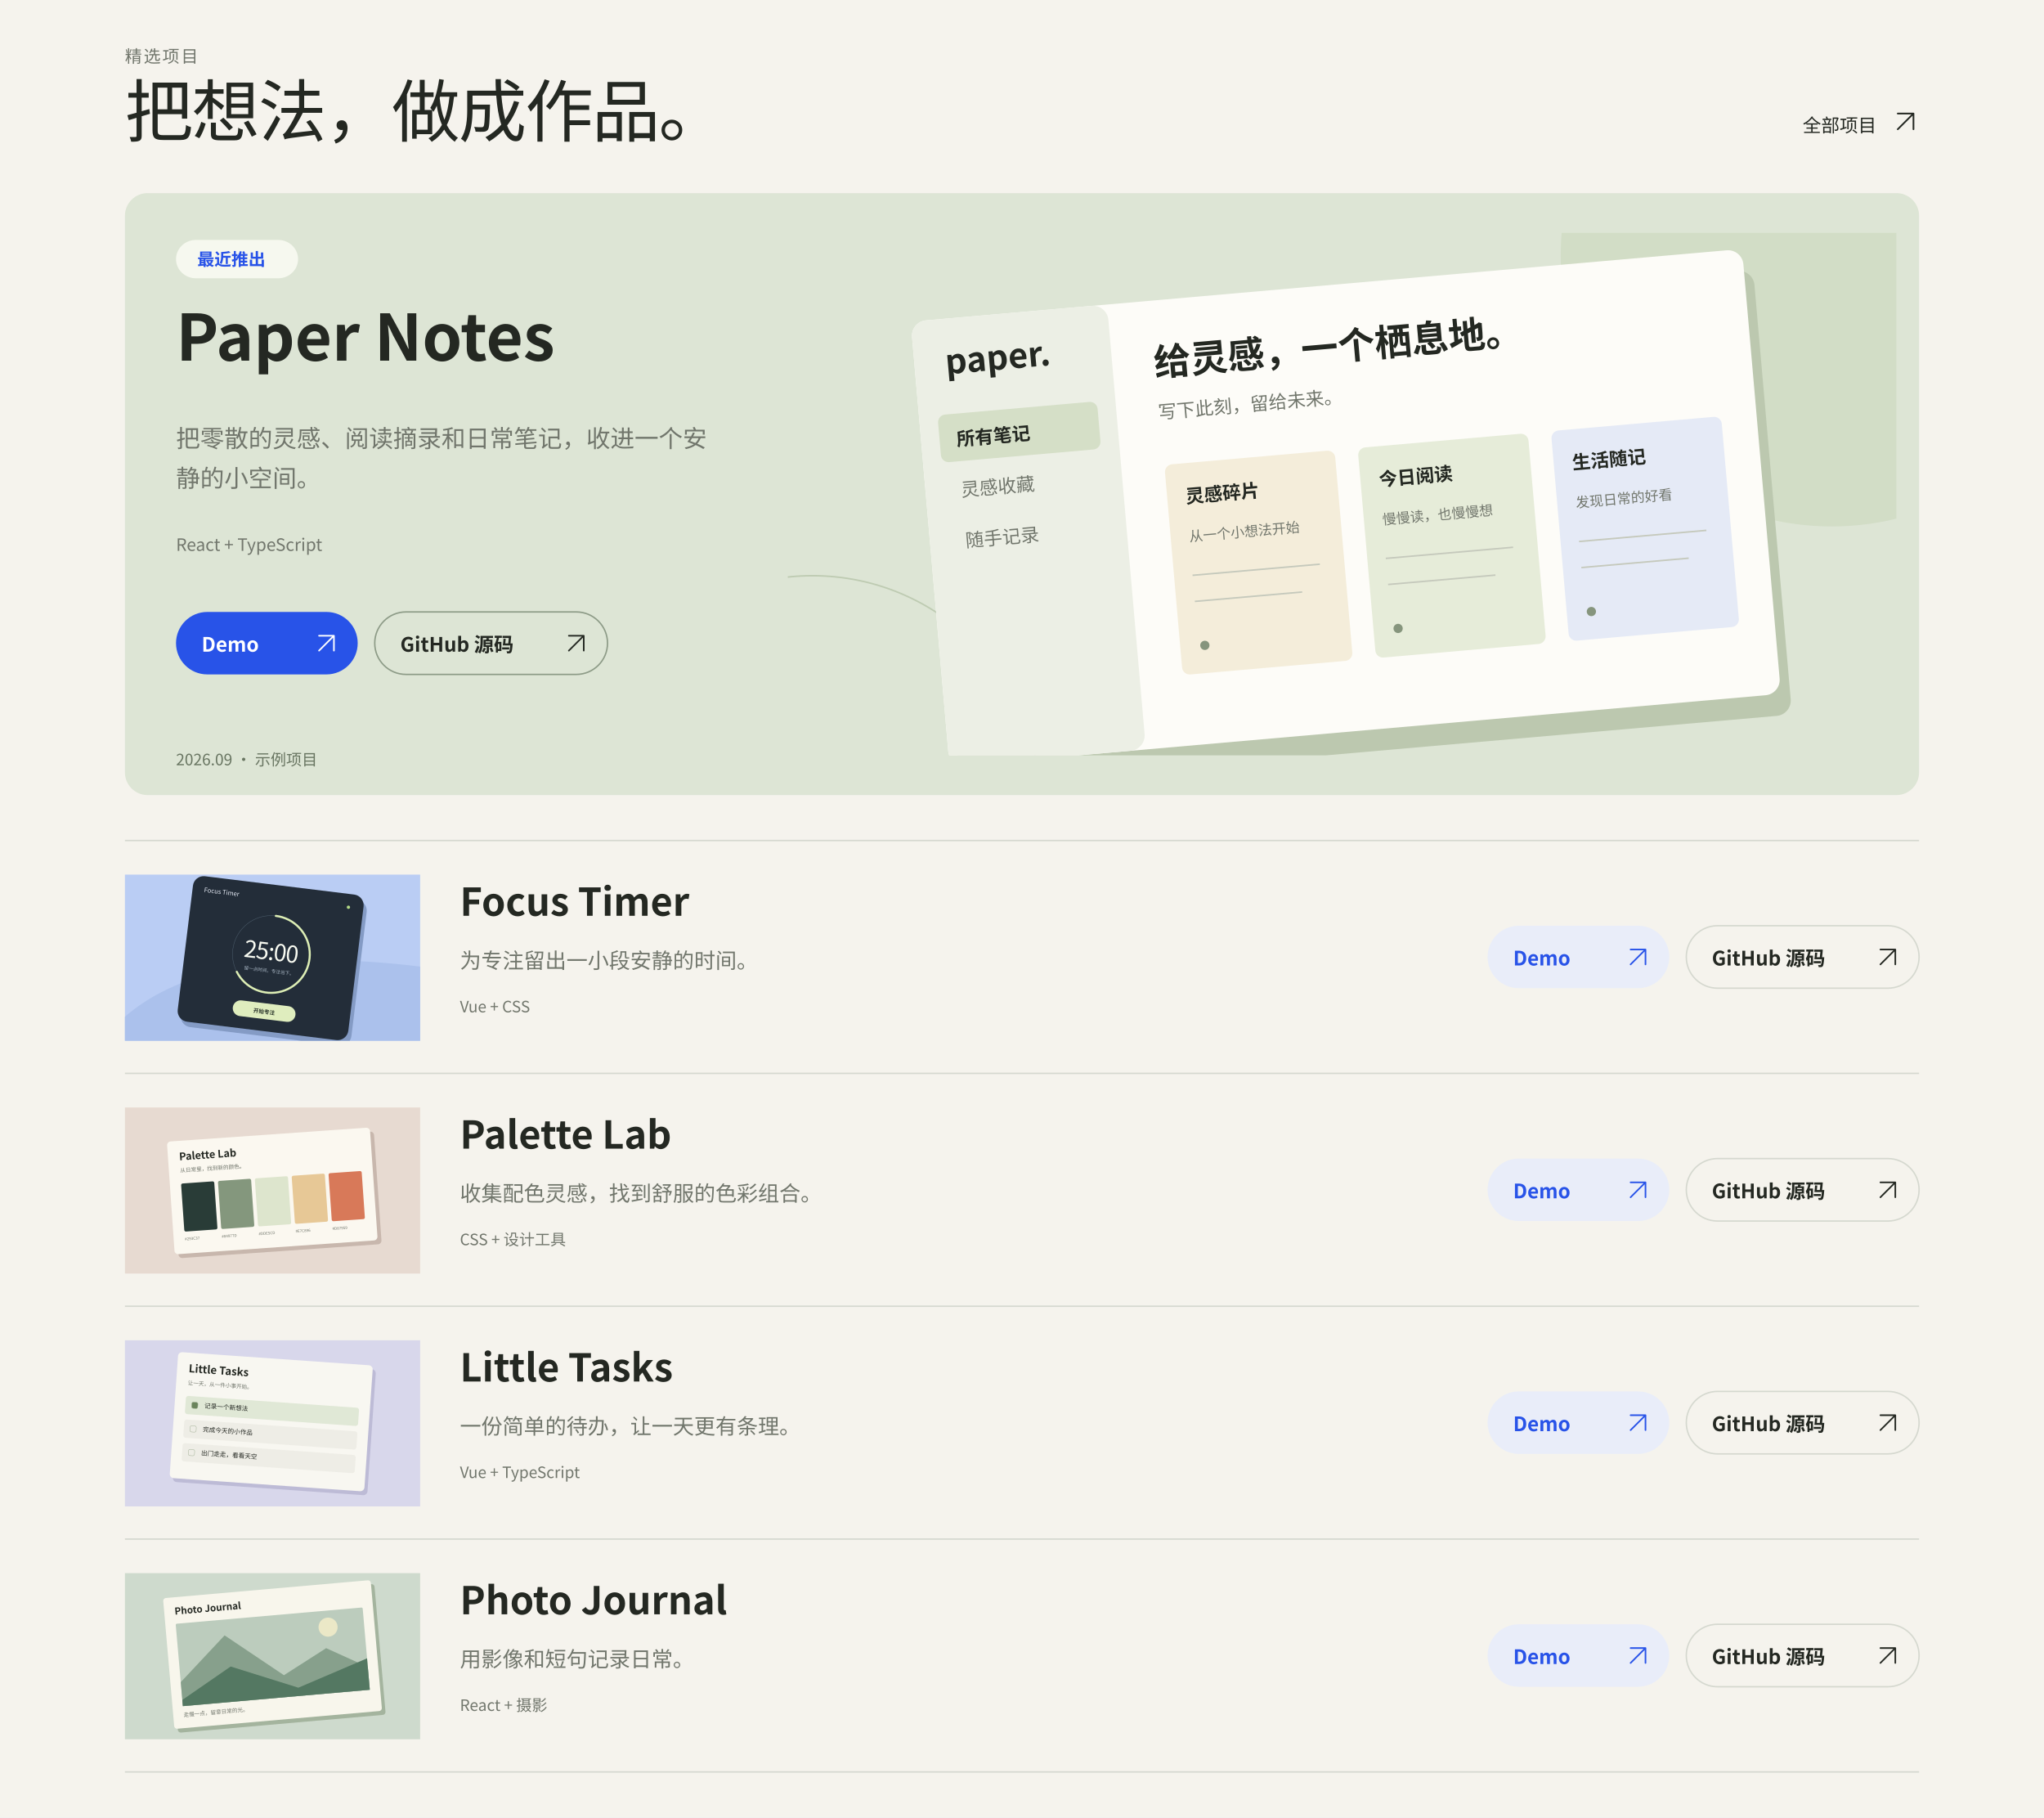
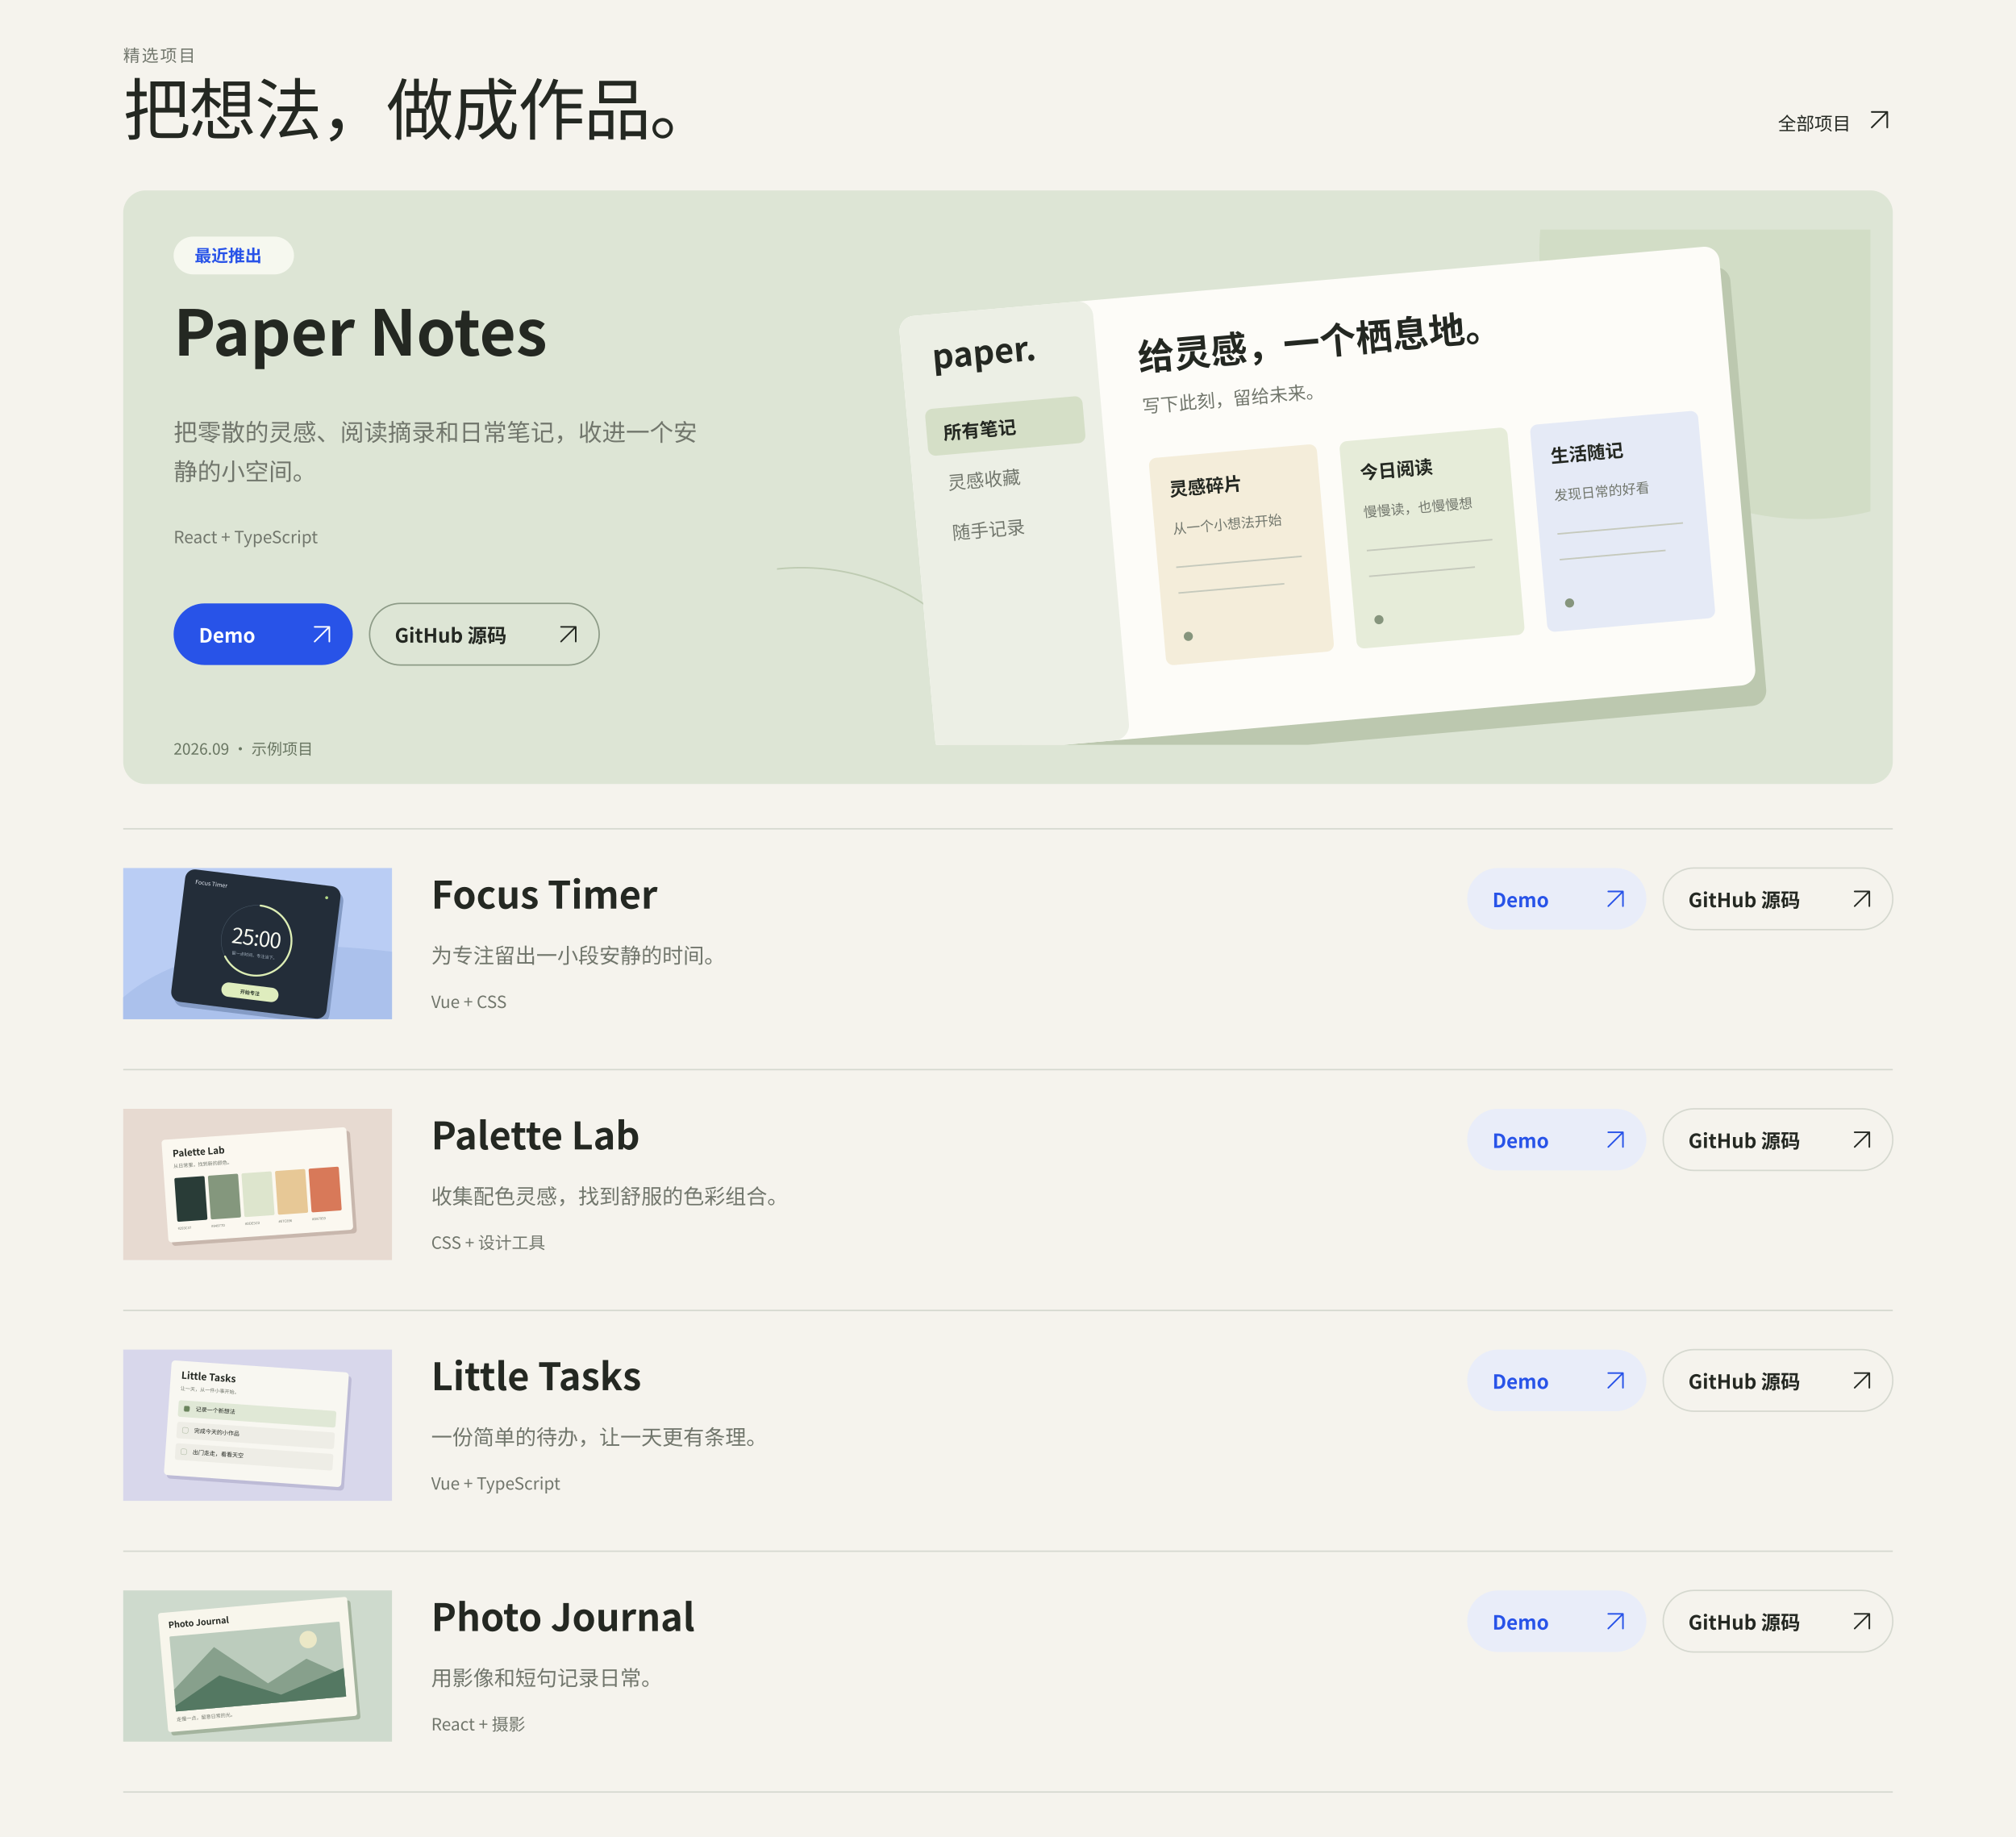
- <svg xmlns="http://www.w3.org/2000/svg" width="1440" height="1280" viewBox="0 0 1440 1280" role="img" aria-labelledby="title desc">
+ <svg xmlns="http://www.w3.org/2000/svg" width="1440" height="1312" viewBox="0 0 1440 1312" role="img" aria-labelledby="title desc">
  <g font-family="Segoe UI,Microsoft YaHei,Noto Sans CJK SC,Arial,sans-serif">
-     <rect x="0" y="0" width="1440" height="1280" rx="0" fill="#F5F3ED" stroke="none" />
+     <rect x="0" y="0" width="1440" height="1312" rx="0" fill="#F5F3ED" stroke="none" />
    <g transform="translate(0 0)">
      <svg width="1440" height="32" viewBox="0 0 1440 32" overflow="visible">
        <g font-family="Segoe UI,Microsoft YaHei,Noto Sans CJK SC,Arial,sans-serif" />
      </svg>
    </g>
    <g transform="translate(0 32)">
-       <svg width="1440" height="1216" viewBox="0 0 1440 1216" overflow="visible">
+       <svg width="1440" height="1248" viewBox="0 0 1440 1248" overflow="visible">
        <g font-family="Segoe UI,Microsoft YaHei,Noto Sans CJK SC,Arial,sans-serif">
          <text x="88" y="12" font-size="12" fill="#71766C" font-weight="500" letter-spacing="1.2">精选项目</text>
          <text x="88" y="64" font-size="48" fill="#242822" font-weight="500" letter-spacing="-1">把想法，做成作品。</text>
          <text x="1322" y="61" font-size="13" fill="#242822" font-weight="400" text-anchor="end">全部项目</text>
          <g transform="translate(1333,44) scale(0.7916667)" fill="none" stroke="#242822" stroke-width="1.5" stroke-linecap="round" stroke-linejoin="round">
            <path d="M5 19 19 5M5 5h14v14" />
          </g>
          <g id="Featured-notes">
            <rect x="88" y="104" width="1264" height="424" rx="16" fill="#DDE5D5" stroke="none" />
            <rect x="124" y="137" width="86" height="27" rx="14" fill="#F6F8EF" stroke="none" />
            <text x="139" y="155" font-size="12" fill="#2853E8" font-weight="600">最近推出</text>
            <text x="124" y="222" font-size="45" fill="#242822" font-weight="550">Paper Notes</text>
            <text x="124" y="283" font-size="17" fill="#71766C" font-weight="400">把零散的灵感、阅读摘录和日常笔记，收进一个安</text>
            <text x="124" y="311" font-size="17" fill="#71766C" font-weight="400">静的小空间。</text>
            <text x="124" y="356" font-size="12" fill="#71766C" font-weight="400">React + TypeScript</text>
            <a id="Action-notes-Demo" href="https://example.com/projects/notes" target="_blank" rel="noopener noreferrer" aria-label="Paper Notes · Demo">
              <rect x="124" y="399" width="128" height="44" rx="22" fill="#2853E8" stroke="none" />
              <text x="142" y="427" font-size="14" fill="#FFF" font-weight="550">Demo</text>
              <g transform="translate(221,412) scale(0.75)" fill="none" stroke="#FFF" stroke-width="1.5" stroke-linecap="round" stroke-linejoin="round">
                <path d="M5 19 19 5M5 5h14v14" />
              </g>
            </a>
            <a id="Action-notes-GitHub" href="https://example.com/github/notes" target="_blank" rel="noopener noreferrer" aria-label="Paper Notes · GitHub 源码">
              <rect x="264" y="399" width="164" height="44" rx="22" fill="none" stroke="#8D9B87" />
              <text x="282" y="427" font-size="14" fill="#242822" font-weight="550">GitHub 源码</text>
              <g transform="translate(397,412) scale(0.75)" fill="none" stroke="#242822" stroke-width="1.5" stroke-linecap="round" stroke-linejoin="round">
                <path d="M5 19 19 5M5 5h14v14" />
              </g>
            </a>
            <svg id="Cover-notes" x="555" y="132" width="781" height="368" viewBox="0 0 720 400" preserveAspectRatio="xMidYMid slice">
              <rect x="0" y="0" width="720" height="400" rx="0" fill="#DDE5D5" stroke="none" />
              <circle cx="678" cy="45" r="176" fill="#D2DDC6" stroke="none" />
              <circle cx="16" cy="401" r="148" fill="none" stroke="#BECBB2" />
              <g transform="translate(91,64) rotate(-5,270,140)">
                <rect x="6" y="14" width="542" height="290" rx="10" fill="#BCC8AF" stroke="none" />
                <rect x="0" y="0" width="542" height="290" rx="10" fill="#FDFCF8" stroke="none" />
                <rect x="0" y="0" width="128" height="290" rx="10" fill="#ECEFE5" stroke="none" />
                <text x="20" y="36" font-size="22" fill="#242822" font-weight="650">paper.</text>
                <rect x="12" y="62" width="104" height="31" rx="5" fill="#D5DFC7" stroke="none" />
                <text x="23" y="83" font-size="12" fill="#242822" font-weight="550">所有笔记</text>
                <text x="23" y="116" font-size="12" fill="#71766C" font-weight="400">灵感收藏</text>
                <text x="23" y="149" font-size="12" fill="#71766C" font-weight="400">随手记录</text>
                <text x="155" y="49" font-size="24" fill="#242822" font-weight="600">给灵感，一个栖息地。</text>
                <text x="155" y="77" font-size="12" fill="#71766C" font-weight="400">写下此刻，留给未来。</text>
                <rect x="156" y="107" width="111" height="137" rx="5" fill="#F4EDDA" stroke="none" />
                <text x="168" y="133" font-size="12" fill="#242822" font-weight="600">灵感碎片</text>
                <text x="168" y="158" font-size="9" fill="#71766C" font-weight="400">从一个小想法开始</text>
                <path d="M168 180H251" fill="none" stroke="#C5C9BC" />
                <path d="M168 197H238" fill="none" stroke="#C5C9BC" />
                <circle cx="172" cy="226" r="3" fill="#86957D" stroke="none" />
                <rect x="282" y="107" width="111" height="137" rx="5" fill="#E6ECD9" stroke="none" />
                <text x="294" y="133" font-size="12" fill="#242822" font-weight="600">今日阅读</text>
                <text x="294" y="158" font-size="9" fill="#71766C" font-weight="400">慢慢读，也慢慢想</text>
                <path d="M294 180H377" fill="none" stroke="#C5C9BC" />
                <path d="M294 197H364" fill="none" stroke="#C5C9BC" />
                <circle cx="298" cy="226" r="3" fill="#86957D" stroke="none" />
                <rect x="408" y="107" width="111" height="137" rx="5" fill="#E5EAF6" stroke="none" />
                <text x="420" y="133" font-size="12" fill="#242822" font-weight="600">生活随记</text>
                <text x="420" y="158" font-size="9" fill="#71766C" font-weight="400">发现日常的好看</text>
                <path d="M420 180H503" fill="none" stroke="#C5C9BC" />
                <path d="M420 197H490" fill="none" stroke="#C5C9BC" />
                <circle cx="424" cy="226" r="3" fill="#86957D" stroke="none" />
              </g>
            </svg>
            <text x="124" y="507" font-size="11" fill="#687561" font-weight="400">2026.09 · 示例项目</text>
          </g>
          <g id="Project-timer">
            <path d="M88 560H1352" fill="none" stroke="#D5D8CF" />
-             <svg id="Cover-timer" x="88" y="584" width="208" height="117" viewBox="0 0 720 400" preserveAspectRatio="xMidYMid slice">
+             <svg id="Cover-timer" x="88" y="588" width="192" height="108" viewBox="0 0 720 400" preserveAspectRatio="xMidYMid slice">
              <rect x="0" y="0" width="720" height="400" rx="0" fill="#BACDF4" stroke="none" />
              <path d="M0 346Q210 159 720 222V400H0Z" fill="#ABC1EC" />
              <g transform="translate(148,25) rotate(7,210,180)">
                <rect x="9" y="12" width="414" height="353" rx="26" fill="#849BC5" stroke="none" />
                <rect x="0" y="0" width="414" height="353" rx="26" fill="#232D39" stroke="none" />
                <text x="28" y="38" font-size="15" fill="#E8EDF7" font-weight="500">Focus Timer</text>
                <circle cx="378" cy="32" r="4" fill="#B3D986" stroke="none" />
                <circle cx="207" cy="167" r="93" fill="none" stroke="#4B5C6B" />
                <path d="M207 74A93 93 0 1 1 130 219" fill="none" stroke="#DDEEB5" stroke-width="5" stroke-linecap="round" />
                <text x="207" y="181" font-size="56" fill="#F8FAF1" font-weight="400" text-anchor="middle" letter-spacing="-2">25:00</text>
                <text x="207" y="211" font-size="11" fill="#A9B7C5" font-weight="400" text-anchor="middle">留一点时间，专注当下。</text>
                <rect x="131" y="286" width="152" height="38" rx="19" fill="#DFEDBE" stroke="none" />
                <text x="207" y="311" font-size="13" fill="#283329" font-weight="550" text-anchor="middle">开始专注</text>
              </g>
            </svg>
-             <text x="324" y="613" font-size="27" fill="#242822" font-weight="550">Focus Timer</text>
-             <text x="324" y="650" font-size="15" fill="#71766C" font-weight="400">为专注留出一小段安静的时间。</text>
-             <text x="324" y="681" font-size="11" fill="#71766C" font-weight="400">Vue + CSS</text>
+             <text x="308" y="617" font-size="27" fill="#242822" font-weight="550">Focus Timer</text>
+             <text x="308" y="656" font-size="15" fill="#71766C" font-weight="400">为专注留出一小段安静的时间。</text>
+             <text x="308" y="688" font-size="12" fill="#71766C" font-weight="400">Vue + CSS</text>
            <a id="Action-timer-Demo" href="https://example.com/projects/timer" target="_blank" rel="noopener noreferrer" aria-label="Focus Timer · Demo">
-               <rect x="1048" y="620" width="128" height="44" rx="22" fill="#E9EDF9" stroke="none" />
-               <text x="1066" y="648" font-size="14" fill="#2853E8" font-weight="550">Demo</text>
-               <g transform="translate(1145,633) scale(0.75)" fill="none" stroke="#2853E8" stroke-width="1.5" stroke-linecap="round" stroke-linejoin="round">
+               <rect x="1048" y="588" width="128" height="44" rx="22" fill="#E9EDF9" stroke="none" />
+               <text x="1066" y="616" font-size="14" fill="#2853E8" font-weight="550">Demo</text>
+               <g transform="translate(1145,601) scale(0.75)" fill="none" stroke="#2853E8" stroke-width="1.5" stroke-linecap="round" stroke-linejoin="round">
                <path d="M5 19 19 5M5 5h14v14" />
              </g>
            </a>
            <a id="Action-timer-GitHub" href="https://example.com/github/timer" target="_blank" rel="noopener noreferrer" aria-label="Focus Timer · GitHub 源码">
-               <rect x="1188" y="620" width="164" height="44" rx="22" fill="none" stroke="#D5D8CF" />
-               <text x="1206" y="648" font-size="14" fill="#242822" font-weight="550">GitHub 源码</text>
-               <g transform="translate(1321,633) scale(0.75)" fill="none" stroke="#242822" stroke-width="1.5" stroke-linecap="round" stroke-linejoin="round">
+               <rect x="1188" y="588" width="164" height="44" rx="22" fill="none" stroke="#D5D8CF" />
+               <text x="1206" y="616" font-size="14" fill="#242822" font-weight="550">GitHub 源码</text>
+               <g transform="translate(1321,601) scale(0.75)" fill="none" stroke="#242822" stroke-width="1.5" stroke-linecap="round" stroke-linejoin="round">
                <path d="M5 19 19 5M5 5h14v14" />
              </g>
            </a>
          </g>
          <g id="Project-palette">
-             <path d="M88 724H1352" fill="none" stroke="#D5D8CF" />
-             <svg id="Cover-palette" x="88" y="748" width="208" height="117" viewBox="0 0 720 400" preserveAspectRatio="xMidYMid slice">
+             <path d="M88 732H1352" fill="none" stroke="#D5D8CF" />
+             <svg id="Cover-palette" x="88" y="760" width="192" height="108" viewBox="0 0 720 400" preserveAspectRatio="xMidYMid slice">
              <rect x="0" y="0" width="720" height="400" rx="0" fill="#E7DAD1" stroke="none" />
              <g transform="translate(115,65) rotate(-4,245,145)">
                <rect x="9" y="10" width="490" height="272" rx="9" fill="#C8B7AD" stroke="none" />
                <rect x="0" y="0" width="490" height="272" rx="9" fill="#FBF8F0" stroke="none" />
                <text x="27" y="47" font-size="25" fill="#242822" font-weight="600">Palette Lab</text>
                <text x="27" y="76" font-size="13" fill="#71766C" font-weight="400">从日常里，找到新的颜色。</text>
                <rect x="27" y="103" width="80" height="116" rx="4" fill="#293C37" stroke="none" />
                <text x="27" y="240" font-size="9" fill="#71766C" font-weight="400">#293C37</text>
                <rect x="116" y="103" width="80" height="116" rx="4" fill="#84977D" stroke="none" />
                <text x="116" y="240" font-size="9" fill="#71766C" font-weight="400">#84977D</text>
                <rect x="205" y="103" width="80" height="116" rx="4" fill="#DDE5CD" stroke="none" />
                <text x="205" y="240" font-size="9" fill="#71766C" font-weight="400">#DDE5CD</text>
                <rect x="294" y="103" width="80" height="116" rx="4" fill="#E7C896" stroke="none" />
                <text x="294" y="240" font-size="9" fill="#71766C" font-weight="400">#E7C896</text>
                <rect x="383" y="103" width="80" height="116" rx="4" fill="#D87959" stroke="none" />
                <text x="383" y="240" font-size="9" fill="#71766C" font-weight="400">#D87959</text>
              </g>
            </svg>
-             <text x="324" y="777" font-size="27" fill="#242822" font-weight="550">Palette Lab</text>
-             <text x="324" y="814" font-size="15" fill="#71766C" font-weight="400">收集配色灵感，找到舒服的色彩组合。</text>
-             <text x="324" y="845" font-size="11" fill="#71766C" font-weight="400">CSS + 设计工具</text>
+             <text x="308" y="789" font-size="27" fill="#242822" font-weight="550">Palette Lab</text>
+             <text x="308" y="828" font-size="15" fill="#71766C" font-weight="400">收集配色灵感，找到舒服的色彩组合。</text>
+             <text x="308" y="860" font-size="12" fill="#71766C" font-weight="400">CSS + 设计工具</text>
            <a id="Action-palette-Demo" href="https://example.com/projects/palette" target="_blank" rel="noopener noreferrer" aria-label="Palette Lab · Demo">
-               <rect x="1048" y="784" width="128" height="44" rx="22" fill="#E9EDF9" stroke="none" />
-               <text x="1066" y="812" font-size="14" fill="#2853E8" font-weight="550">Demo</text>
-               <g transform="translate(1145,797) scale(0.75)" fill="none" stroke="#2853E8" stroke-width="1.5" stroke-linecap="round" stroke-linejoin="round">
+               <rect x="1048" y="760" width="128" height="44" rx="22" fill="#E9EDF9" stroke="none" />
+               <text x="1066" y="788" font-size="14" fill="#2853E8" font-weight="550">Demo</text>
+               <g transform="translate(1145,773) scale(0.75)" fill="none" stroke="#2853E8" stroke-width="1.5" stroke-linecap="round" stroke-linejoin="round">
                <path d="M5 19 19 5M5 5h14v14" />
              </g>
            </a>
            <a id="Action-palette-GitHub" href="https://example.com/github/palette" target="_blank" rel="noopener noreferrer" aria-label="Palette Lab · GitHub 源码">
-               <rect x="1188" y="784" width="164" height="44" rx="22" fill="none" stroke="#D5D8CF" />
-               <text x="1206" y="812" font-size="14" fill="#242822" font-weight="550">GitHub 源码</text>
-               <g transform="translate(1321,797) scale(0.75)" fill="none" stroke="#242822" stroke-width="1.5" stroke-linecap="round" stroke-linejoin="round">
+               <rect x="1188" y="760" width="164" height="44" rx="22" fill="none" stroke="#D5D8CF" />
+               <text x="1206" y="788" font-size="14" fill="#242822" font-weight="550">GitHub 源码</text>
+               <g transform="translate(1321,773) scale(0.75)" fill="none" stroke="#242822" stroke-width="1.5" stroke-linecap="round" stroke-linejoin="round">
                <path d="M5 19 19 5M5 5h14v14" />
              </g>
            </a>
          </g>
          <g id="Project-tasks">
-             <path d="M88 888H1352" fill="none" stroke="#D5D8CF" />
-             <svg id="Cover-tasks" x="88" y="912" width="208" height="117" viewBox="0 0 720 400" preserveAspectRatio="xMidYMid slice">
+             <path d="M88 904H1352" fill="none" stroke="#D5D8CF" />
+             <svg id="Cover-tasks" x="88" y="932" width="192" height="108" viewBox="0 0 720 400" preserveAspectRatio="xMidYMid slice">
              <rect x="0" y="0" width="720" height="400" rx="0" fill="#D8D7EB" stroke="none" />
              <g transform="translate(122,44) rotate(4,235,150)">
                <rect x="8" y="9" width="470" height="304" rx="10" fill="#BDBBD6" stroke="none" />
                <rect x="0" y="0" width="470" height="304" rx="10" fill="#F8F7F1" stroke="none" />
                <text x="28" y="47" font-size="26" fill="#242822" font-weight="600">Little Tasks</text>
                <text x="28" y="77" font-size="13" fill="#71766C" font-weight="400">让一天，从一件小事开始。</text>
                <rect x="26" y="104" width="418" height="44" rx="6" fill="#E0E8D6" stroke="none" />
                <rect x="41" y="118" width="15" height="15" rx="4" fill="#6A845C" stroke="#A4B298" />
                <text x="72" y="130" font-size="15" fill="#242822" font-weight="400">记录一个新想法</text>
                <rect x="26" y="161" width="418" height="44" rx="6" fill="#EEEDE6" stroke="none" />
                <rect x="41" y="175" width="15" height="15" rx="4" fill="none" stroke="#A4B298" />
                <text x="72" y="187" font-size="15" fill="#242822" font-weight="400">完成今天的小作品</text>
                <rect x="26" y="218" width="418" height="44" rx="6" fill="#EEEDE6" stroke="none" />
                <rect x="41" y="232" width="15" height="15" rx="4" fill="none" stroke="#A4B298" />
                <text x="72" y="244" font-size="15" fill="#242822" font-weight="400">出门走走，看看天空</text>
              </g>
            </svg>
-             <text x="324" y="941" font-size="27" fill="#242822" font-weight="550">Little Tasks</text>
-             <text x="324" y="978" font-size="15" fill="#71766C" font-weight="400">一份简单的待办，让一天更有条理。</text>
-             <text x="324" y="1009" font-size="11" fill="#71766C" font-weight="400">Vue + TypeScript</text>
+             <text x="308" y="961" font-size="27" fill="#242822" font-weight="550">Little Tasks</text>
+             <text x="308" y="1000" font-size="15" fill="#71766C" font-weight="400">一份简单的待办，让一天更有条理。</text>
+             <text x="308" y="1032" font-size="12" fill="#71766C" font-weight="400">Vue + TypeScript</text>
            <a id="Action-tasks-Demo" href="https://example.com/projects/tasks" target="_blank" rel="noopener noreferrer" aria-label="Little Tasks · Demo">
-               <rect x="1048" y="948" width="128" height="44" rx="22" fill="#E9EDF9" stroke="none" />
-               <text x="1066" y="976" font-size="14" fill="#2853E8" font-weight="550">Demo</text>
-               <g transform="translate(1145,961) scale(0.75)" fill="none" stroke="#2853E8" stroke-width="1.5" stroke-linecap="round" stroke-linejoin="round">
+               <rect x="1048" y="932" width="128" height="44" rx="22" fill="#E9EDF9" stroke="none" />
+               <text x="1066" y="960" font-size="14" fill="#2853E8" font-weight="550">Demo</text>
+               <g transform="translate(1145,945) scale(0.75)" fill="none" stroke="#2853E8" stroke-width="1.5" stroke-linecap="round" stroke-linejoin="round">
                <path d="M5 19 19 5M5 5h14v14" />
              </g>
            </a>
            <a id="Action-tasks-GitHub" href="https://example.com/github/tasks" target="_blank" rel="noopener noreferrer" aria-label="Little Tasks · GitHub 源码">
-               <rect x="1188" y="948" width="164" height="44" rx="22" fill="none" stroke="#D5D8CF" />
-               <text x="1206" y="976" font-size="14" fill="#242822" font-weight="550">GitHub 源码</text>
-               <g transform="translate(1321,961) scale(0.75)" fill="none" stroke="#242822" stroke-width="1.5" stroke-linecap="round" stroke-linejoin="round">
+               <rect x="1188" y="932" width="164" height="44" rx="22" fill="none" stroke="#D5D8CF" />
+               <text x="1206" y="960" font-size="14" fill="#242822" font-weight="550">GitHub 源码</text>
+               <g transform="translate(1321,945) scale(0.75)" fill="none" stroke="#242822" stroke-width="1.5" stroke-linecap="round" stroke-linejoin="round">
                <path d="M5 19 19 5M5 5h14v14" />
              </g>
            </a>
          </g>
          <g id="Project-journal">
-             <path d="M88 1052H1352" fill="none" stroke="#D5D8CF" />
-             <svg id="Cover-journal" x="88" y="1076" width="208" height="117" viewBox="0 0 720 400" preserveAspectRatio="xMidYMid slice">
+             <path d="M88 1076H1352" fill="none" stroke="#D5D8CF" />
+             <svg id="Cover-journal" x="88" y="1104" width="192" height="108" viewBox="0 0 720 400" preserveAspectRatio="xMidYMid slice">
              <rect x="0" y="0" width="720" height="400" rx="0" fill="#CEDACD" stroke="none" />
              <g transform="translate(109,38) rotate(-5,250,158)">
                <rect x="8" y="10" width="502" height="316" rx="7" fill="#A4B49E" stroke="none" />
                <rect x="0" y="0" width="502" height="316" rx="7" fill="#F8F6EC" stroke="none" />
                <text x="25" y="42" font-size="23" fill="#242822" font-weight="600">Photo Journal</text>
                <rect x="25" y="64" width="452" height="199" rx="3" fill="#BCCCBD" stroke="none" />
                <circle cx="390" cy="104" r="23" fill="#EBE8C7" stroke="none" />
                <path d="M25 205 140 102 274 210 381 154 477 208v55H25Z" fill="#87A08C" />
                <path d="M25 248 148 178 306 243 477 187v76H25Z" fill="#547862" />
                <text x="25" y="289" font-size="13" fill="#71766C" font-weight="400">走慢一点，留意日常的光。</text>
              </g>
            </svg>
-             <text x="324" y="1105" font-size="27" fill="#242822" font-weight="550">Photo Journal</text>
-             <text x="324" y="1142" font-size="15" fill="#71766C" font-weight="400">用影像和短句记录日常。</text>
-             <text x="324" y="1173" font-size="11" fill="#71766C" font-weight="400">React + 摄影</text>
+             <text x="308" y="1133" font-size="27" fill="#242822" font-weight="550">Photo Journal</text>
+             <text x="308" y="1172" font-size="15" fill="#71766C" font-weight="400">用影像和短句记录日常。</text>
+             <text x="308" y="1204" font-size="12" fill="#71766C" font-weight="400">React + 摄影</text>
            <a id="Action-journal-Demo" href="https://example.com/projects/journal" target="_blank" rel="noopener noreferrer" aria-label="Photo Journal · Demo">
-               <rect x="1048" y="1112" width="128" height="44" rx="22" fill="#E9EDF9" stroke="none" />
-               <text x="1066" y="1140" font-size="14" fill="#2853E8" font-weight="550">Demo</text>
-               <g transform="translate(1145,1125) scale(0.75)" fill="none" stroke="#2853E8" stroke-width="1.5" stroke-linecap="round" stroke-linejoin="round">
+               <rect x="1048" y="1104" width="128" height="44" rx="22" fill="#E9EDF9" stroke="none" />
+               <text x="1066" y="1132" font-size="14" fill="#2853E8" font-weight="550">Demo</text>
+               <g transform="translate(1145,1117) scale(0.75)" fill="none" stroke="#2853E8" stroke-width="1.5" stroke-linecap="round" stroke-linejoin="round">
                <path d="M5 19 19 5M5 5h14v14" />
              </g>
            </a>
            <a id="Action-journal-GitHub" href="https://example.com/github/journal" target="_blank" rel="noopener noreferrer" aria-label="Photo Journal · GitHub 源码">
-               <rect x="1188" y="1112" width="164" height="44" rx="22" fill="none" stroke="#D5D8CF" />
-               <text x="1206" y="1140" font-size="14" fill="#242822" font-weight="550">GitHub 源码</text>
-               <g transform="translate(1321,1125) scale(0.75)" fill="none" stroke="#242822" stroke-width="1.5" stroke-linecap="round" stroke-linejoin="round">
-                 <path d="M5 19 19 5M5 5h14v14" />
-               </g>
-             </a>
-           </g>
-           <path d="M88 1216H1352" fill="none" stroke="#D5D8CF" />
+               <rect x="1188" y="1104" width="164" height="44" rx="22" fill="none" stroke="#D5D8CF" />
+               <text x="1206" y="1132" font-size="14" fill="#242822" font-weight="550">GitHub 源码</text>
+               <g transform="translate(1321,1117) scale(0.75)" fill="none" stroke="#242822" stroke-width="1.5" stroke-linecap="round" stroke-linejoin="round">
+                 <path d="M5 19 19 5M5 5h14v14" />
+               </g>
+             </a>
+           </g>
+           <path d="M88 1248H1352" fill="none" stroke="#D5D8CF" />
        </g>
      </svg>
    </g>
  </g>
</svg>
